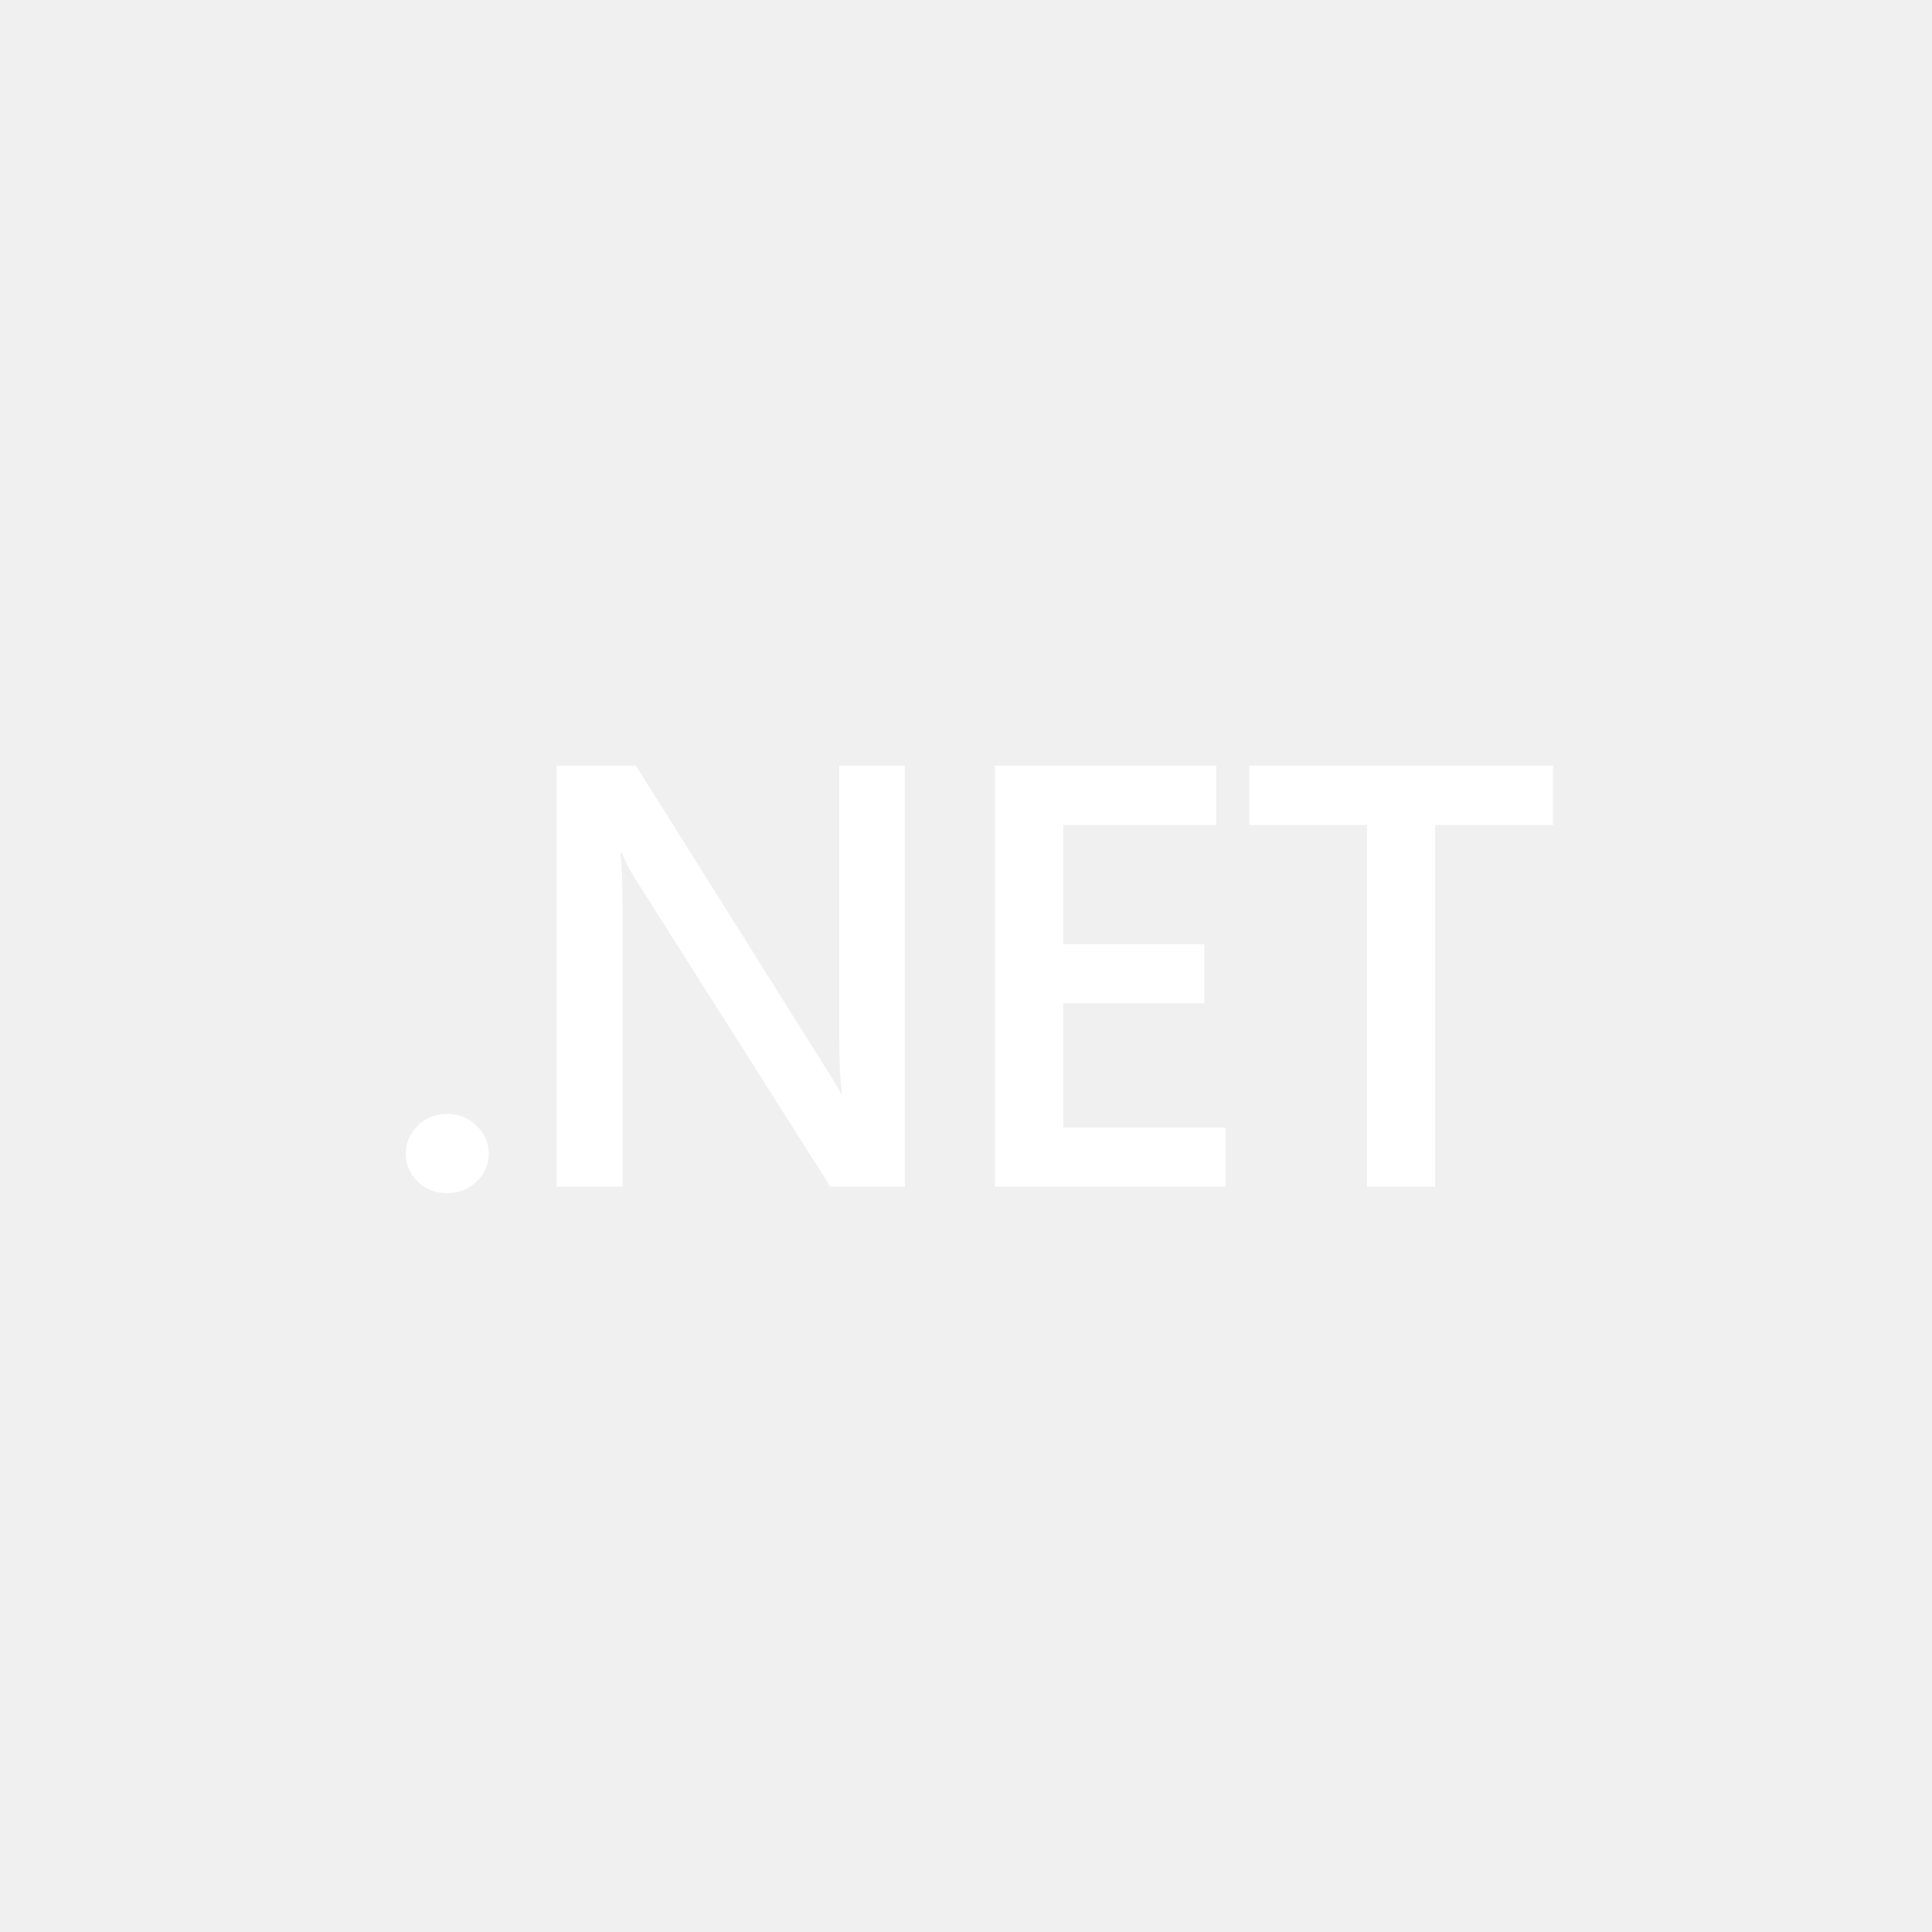
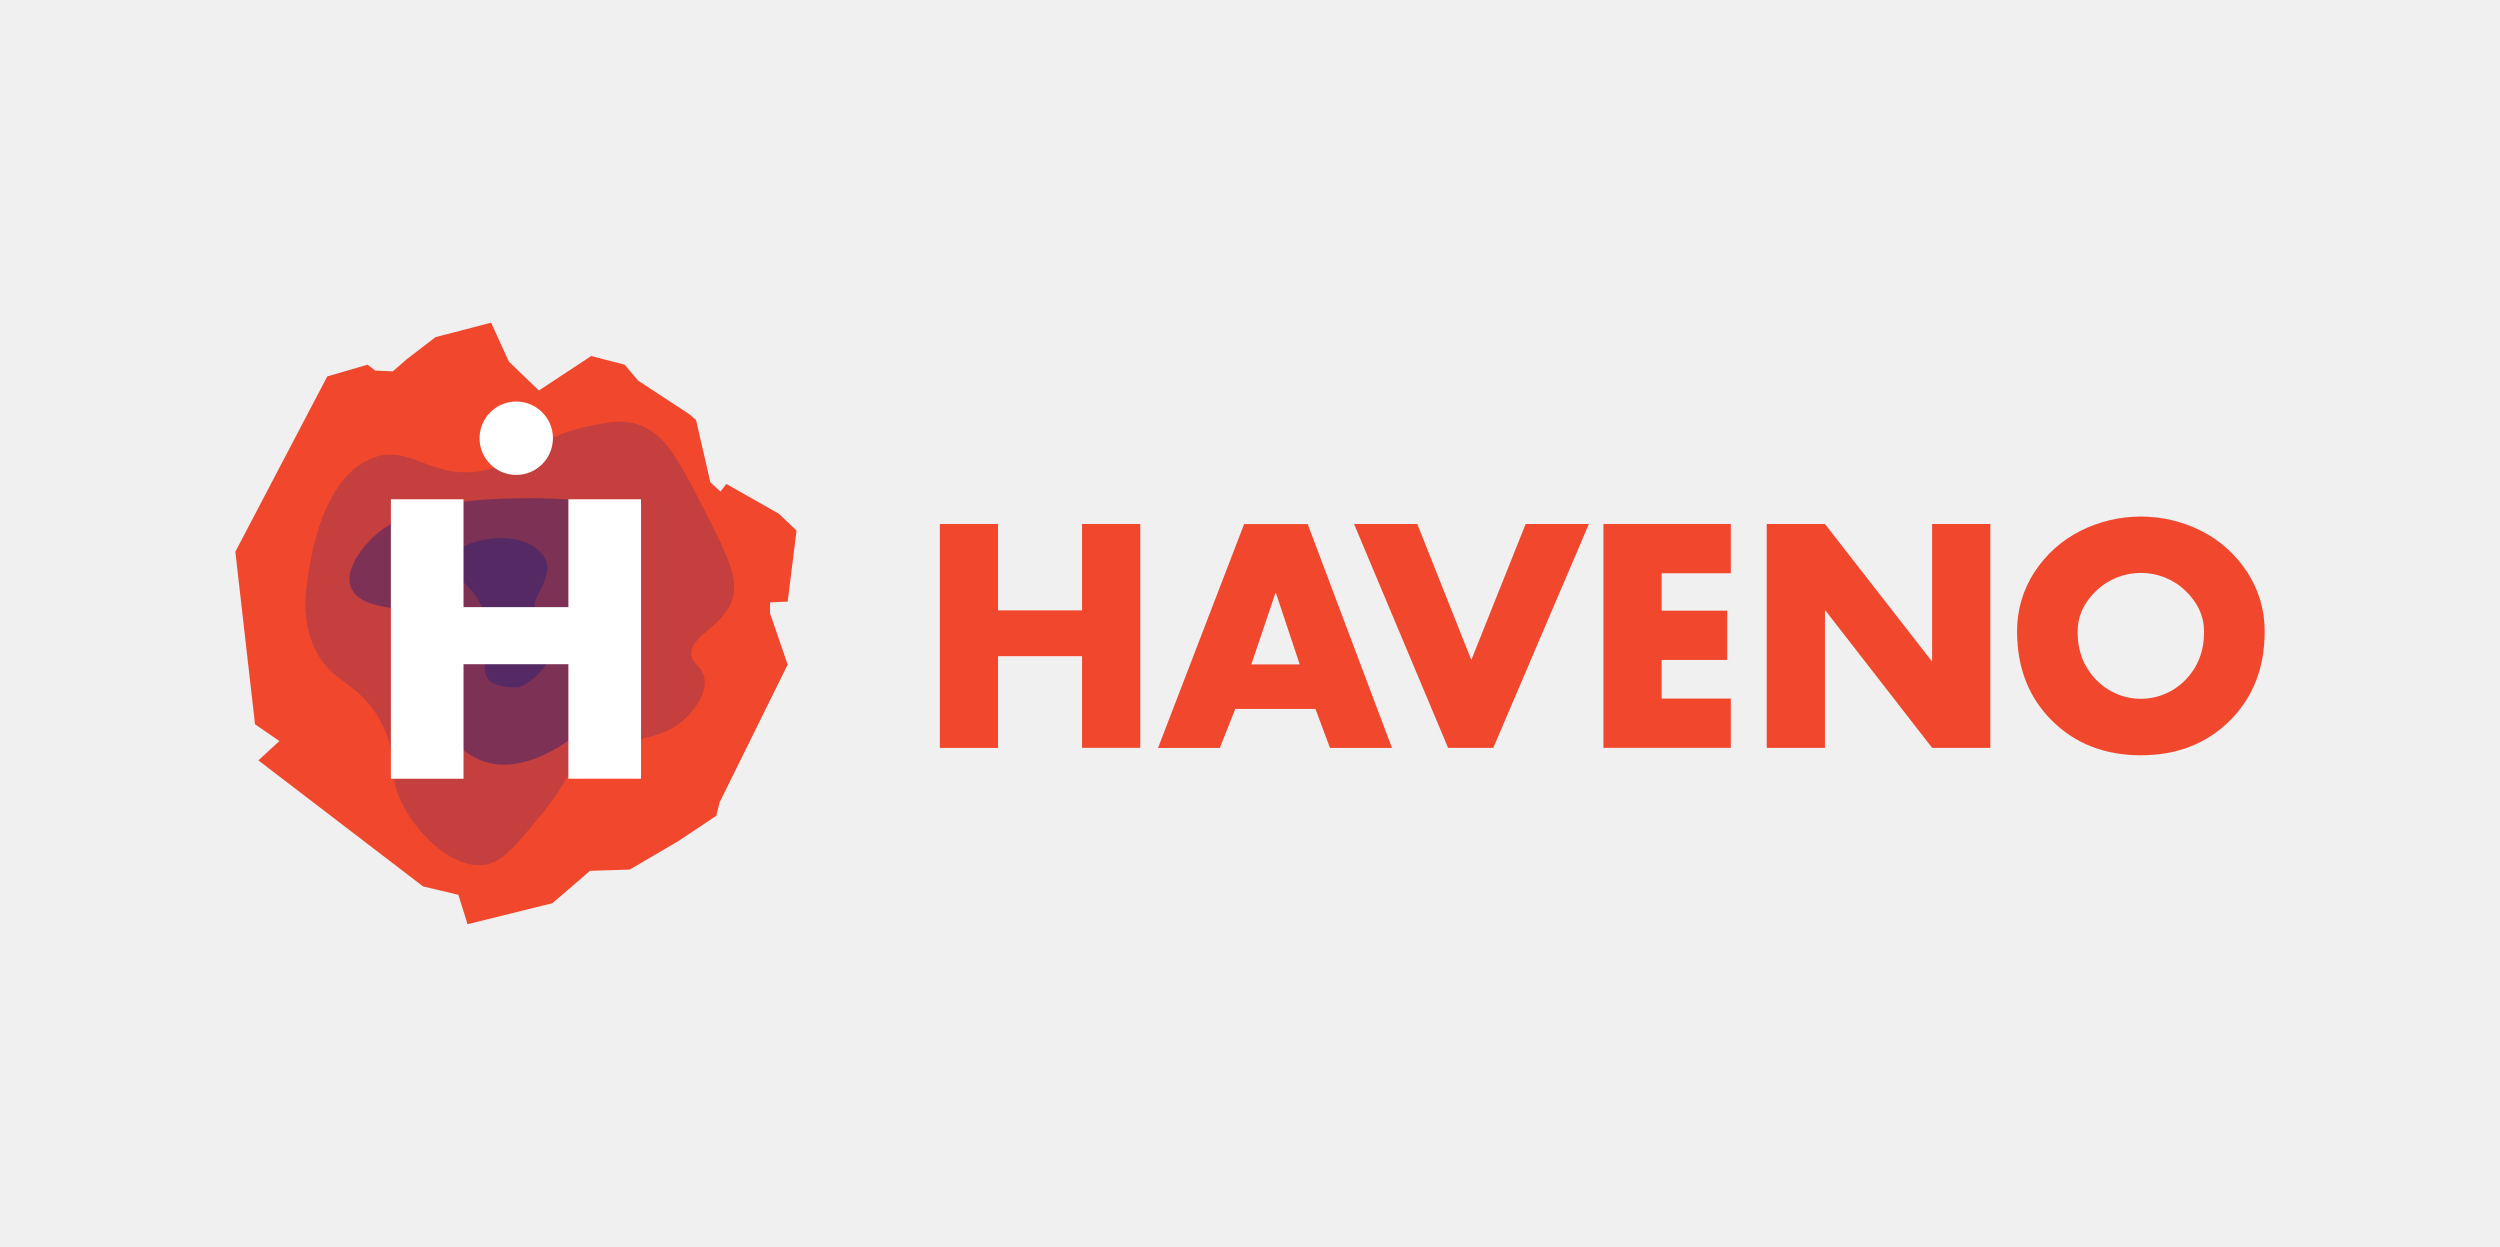
- <svg xmlns="http://www.w3.org/2000/svg" width="456" height="456" viewBox="0 0 456 456" version="1.1" xml:space="preserve" style="fill-rule:evenodd;clip-rule:evenodd;stroke-linejoin:round;stroke-miterlimit:2;">
-   <path d="m 105.5,281.609 c -2.703,0 -5.001,-0.9 -6.893,-2.702 -1.892,-1.848 -2.838,-4.042 -2.838,-6.582 0,-2.587 0.946,-4.804 2.838,-6.652 1.892,-1.848 4.19,-2.772 6.893,-2.772 2.748,0 5.068,0.924 6.96,2.772 1.937,1.848 2.906,4.064 2.906,6.652 0,2.54 -0.968,4.734 -2.906,6.582 -1.892,1.802 -4.212,2.702 -6.96,2.702 z" style="fill:#ffffff;fill-rule:nonzero;stroke-width:0.838" />
-   <path d="M 213.561,280.084 H 195.99 L 149.7,207.054 c -1.171,-1.848 -2.14,-3.765 -2.906,-5.751 h -0.406 c 0.361,2.125 0.541,6.675 0.541,13.65 v 65.132 h -15.543 v -99.36 h 18.719 l 44.737,71.298 c 1.892,2.957 3.109,4.989 3.649,6.098 h 0.27 c -0.45,-2.632 -0.676,-7.09 -0.676,-13.373 v -64.023 h 15.476 z" style="fill:#ffffff;fill-rule:nonzero;stroke-width:0.838" />
-   <path d="m 289.251,280.084 h -54.401 v -99.36 h 52.238 v 13.997 h -36.154 v 28.131 h 33.316 v 13.927 h -33.316 v 29.378 h 38.316 z" style="fill:#ffffff;fill-rule:nonzero;stroke-width:0.838" />
-   <path d="M 366.565,194.721 H 338.722 v 85.363 h -16.084 v -85.363 h -27.775 v -13.997 h 71.701 z" style="fill:#ffffff;fill-rule:nonzero;stroke-width:0.838" />
+ <svg xmlns="http://www.w3.org/2000/svg" viewBox="0 0 1604 800">
+   <defs>
+     <style>.cls-1{fill:#f1482d;}.cls-2,.cls-3{fill:#232075;}.cls-2{opacity:0.22;}.cls-3{opacity:0.44;}.cls-4{fill:#fff;}</style>
+   </defs>
+   <g id="Layer_4" data-name="Layer 4">
+     <polygon class="cls-1" points="379.28 228.43 400.79 233.97 409.42 244.21 442.3 265.77 446.61 269.54 455.77 309.43 462.24 315.36 466.01 310.51 499.75 329.63 511.07 340.42 505.37 385.98 494.05 386.52 494.05 393.52 505.37 426.4 461.7 514.81 459.55 523.43 435.29 539.6 404.03 557.93 378.57 558.73 354.43 579.49 299.99 592.97 294.06 574.1 271.42 568.71 165.77 487.86 179.25 475.46 163.61 464.68 151 353.99 209.97 241.51 235.84 233.97 240.7 237.74 252.02 238.28 260.64 230.73 279.41 216.31 315.08 207.03 326.49 232 345.75 250.55 379.28 228.43" />
+     <path class="cls-2" d="M408.93,272.25c17.34,5.56,25.74,21.37,41.11,51.35C466.66,356,475,372.22,469.22,386.36c-6.78,16.69-27.73,22.46-25.58,34.23,1.08,5.9,6.79,6.86,8.23,14.26,1.85,9.56-5.58,18.64-8.23,21.87-20.18,24.67-48.49,11.45-74,35.19-9.12,8.49-4.73,9.46-22.84,31.38-16.22,19.64-24.34,29.45-34.72,31.38-20.15,3.74-41.75-17.36-52.07-35.18-13.37-23.1-2.84-32.15-15.53-56.11-14.71-27.76-33.37-24.17-43.86-50.4-7.52-18.81-4.3-36.64-1.82-50.4,2.29-12.71,9.74-54.06,37.45-67.51,27-13.1,40.55,16.1,78.57,5.7,23.54-6.43,29.72-20.74,64-27.57C391.56,270.64,399.38,269.18,408.93,272.25Z" />
+     <path class="cls-3" d="M339.2,319.68c-23.4.1-74.17.31-100.26,25.4-2,1.93-22.12,21.74-11.8,35.23,10,13,38.2,6.8,50.72,20.48,10.06,11-4.26,19.2-1.18,41.79,2.39,17.45,15.17,43.59,40.11,47.52,18.38,2.89,35.88-7.46,41.29-10.66,26.85-15.87,29.75-41.08,30.67-50.79,3.36-35.59-22.71-48.67-8.26-71.28,9.19-14.39,25.43-18,22.41-25.4C397.81,319.43,347.54,319.65,339.2,319.68Z" />
+     <path class="cls-3" d="M289,357.55c4.41-8.68,29.57-16.36,47.14-10,10.34,3.75,16.16,11.69,14.94,18.54-1.4,7.86-3,9.72-7,17.78-5.33,10.88,9.35,13.54,10.7,28.54C356,425.69,338.07,441,331.49,441c-43.08-.06.51-33.13-32.19-65.63C293.21,369.33,285.9,363.58,289,357.55Z" />
+     <path class="cls-4" d="M297.39,389.54h67.29V320.35h46.6V499.63h-46.6V426.16H297.39v73.47h-46.6V320.35h46.6Z" />
+     <circle class="cls-4" cx="331.22" cy="281.17" r="23.54" />
+     <path class="cls-1" d="M640.34,391.62h53.91V336.18h37.34V479.82H694.25V421H640.34v58.87H603V336.18h37.34Z" />
+     <path class="cls-1" d="M844,454.86H792.55l-9.91,25H743l55.24-143.64H839l54.1,143.64H853.32Zm-10.1-28.57-15.24-45.72h-.38l-15.43,45.72Z" />
+     <path class="cls-1" d="M909.32,336.18,944,423.43l34.87-87.25h40.57L958.09,479.82h-29L868.75,336.18Z" />
+     <path class="cls-1" d="M1110.49,367.8H1066.1v24h42.1v31.62h-42.1V448.2h44.39v31.62h-81.73V336.18h81.73Z" />
+     <path class="cls-1" d="M1133.54,479.82V336.18h37.33L1239.26,424h.38V336.18H1277V479.82h-37.34l-68.39-88h-.38v88Z" />
+     <path class="cls-1" d="M1334.7,340.66a86.34,86.34,0,0,1,77.72,0A75.64,75.64,0,0,1,1441.76,367,68.37,68.37,0,0,1,1453,405.33q0,34.86-22.38,57.06t-57.06,22.19q-34.66,0-57-22.19t-22.39-57.06A68.37,68.37,0,0,1,1305.36,367,75.71,75.71,0,0,1,1334.7,340.66ZM1402.14,379a41.43,41.43,0,0,0-57.15,0q-12,11.43-12,26.48,0,18.3,11.81,30.58a39.81,39.81,0,0,0,57.53,0q11.81-12.28,11.81-30.58Q1414.14,390.48,1402.14,379Z" />
+   </g>
</svg>
